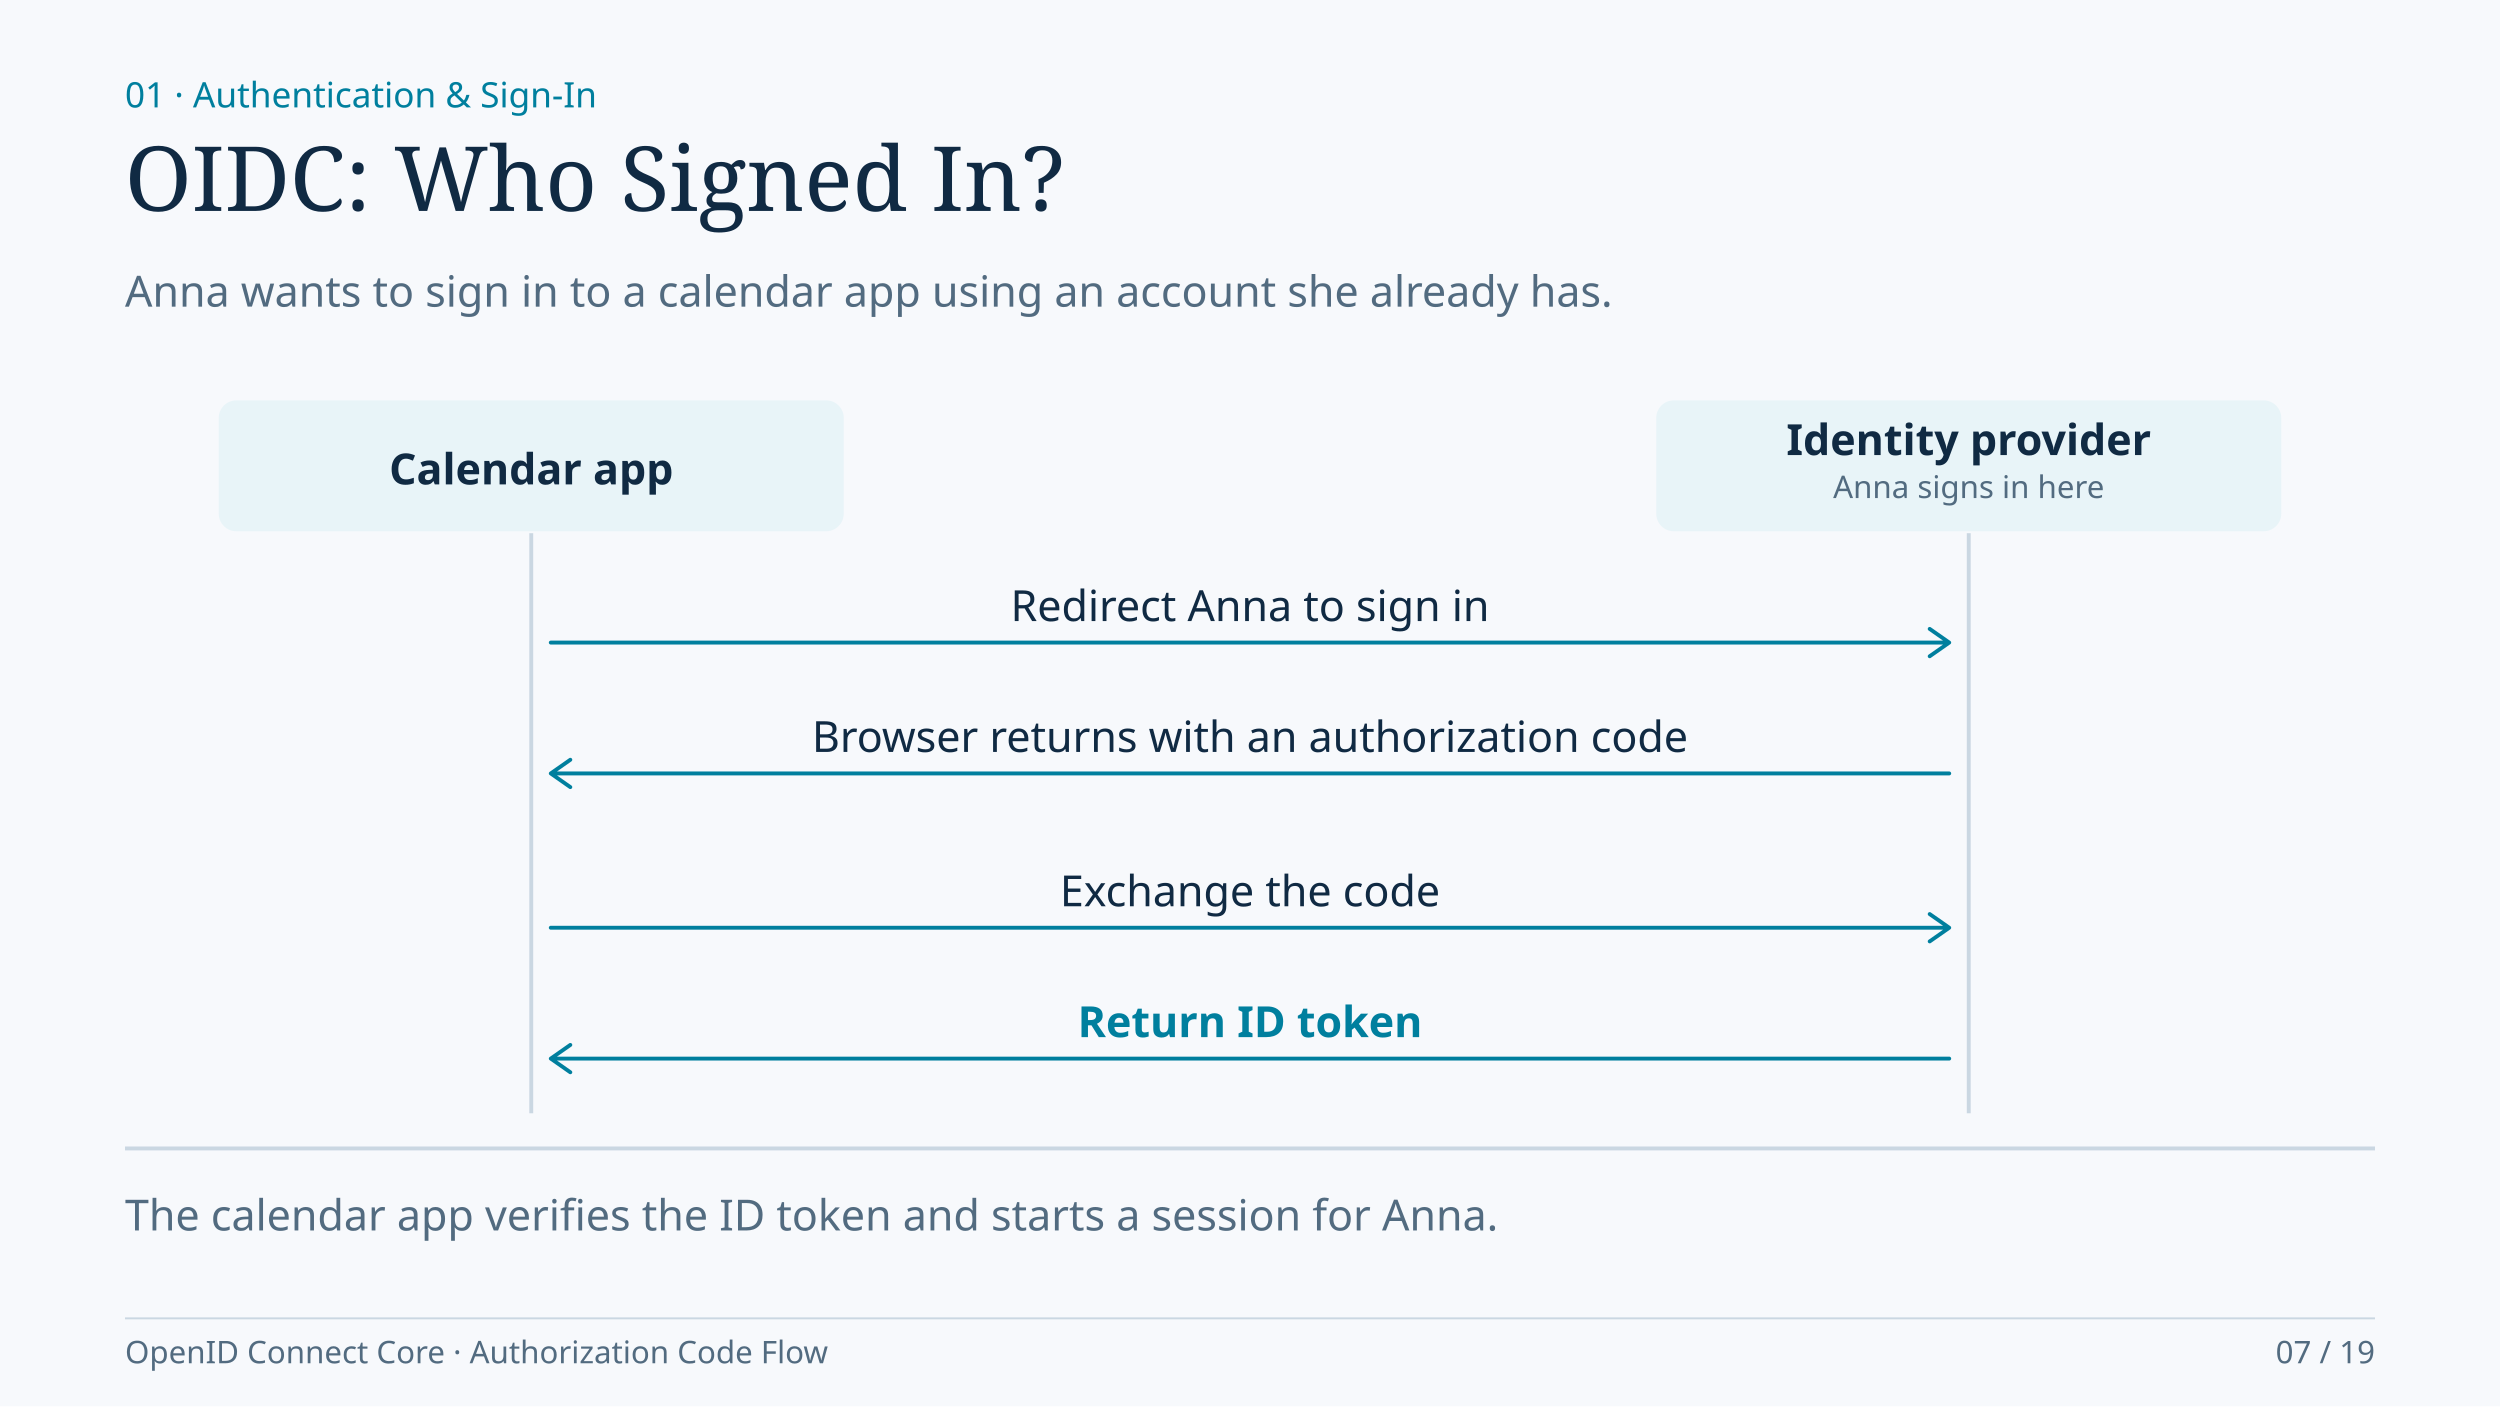
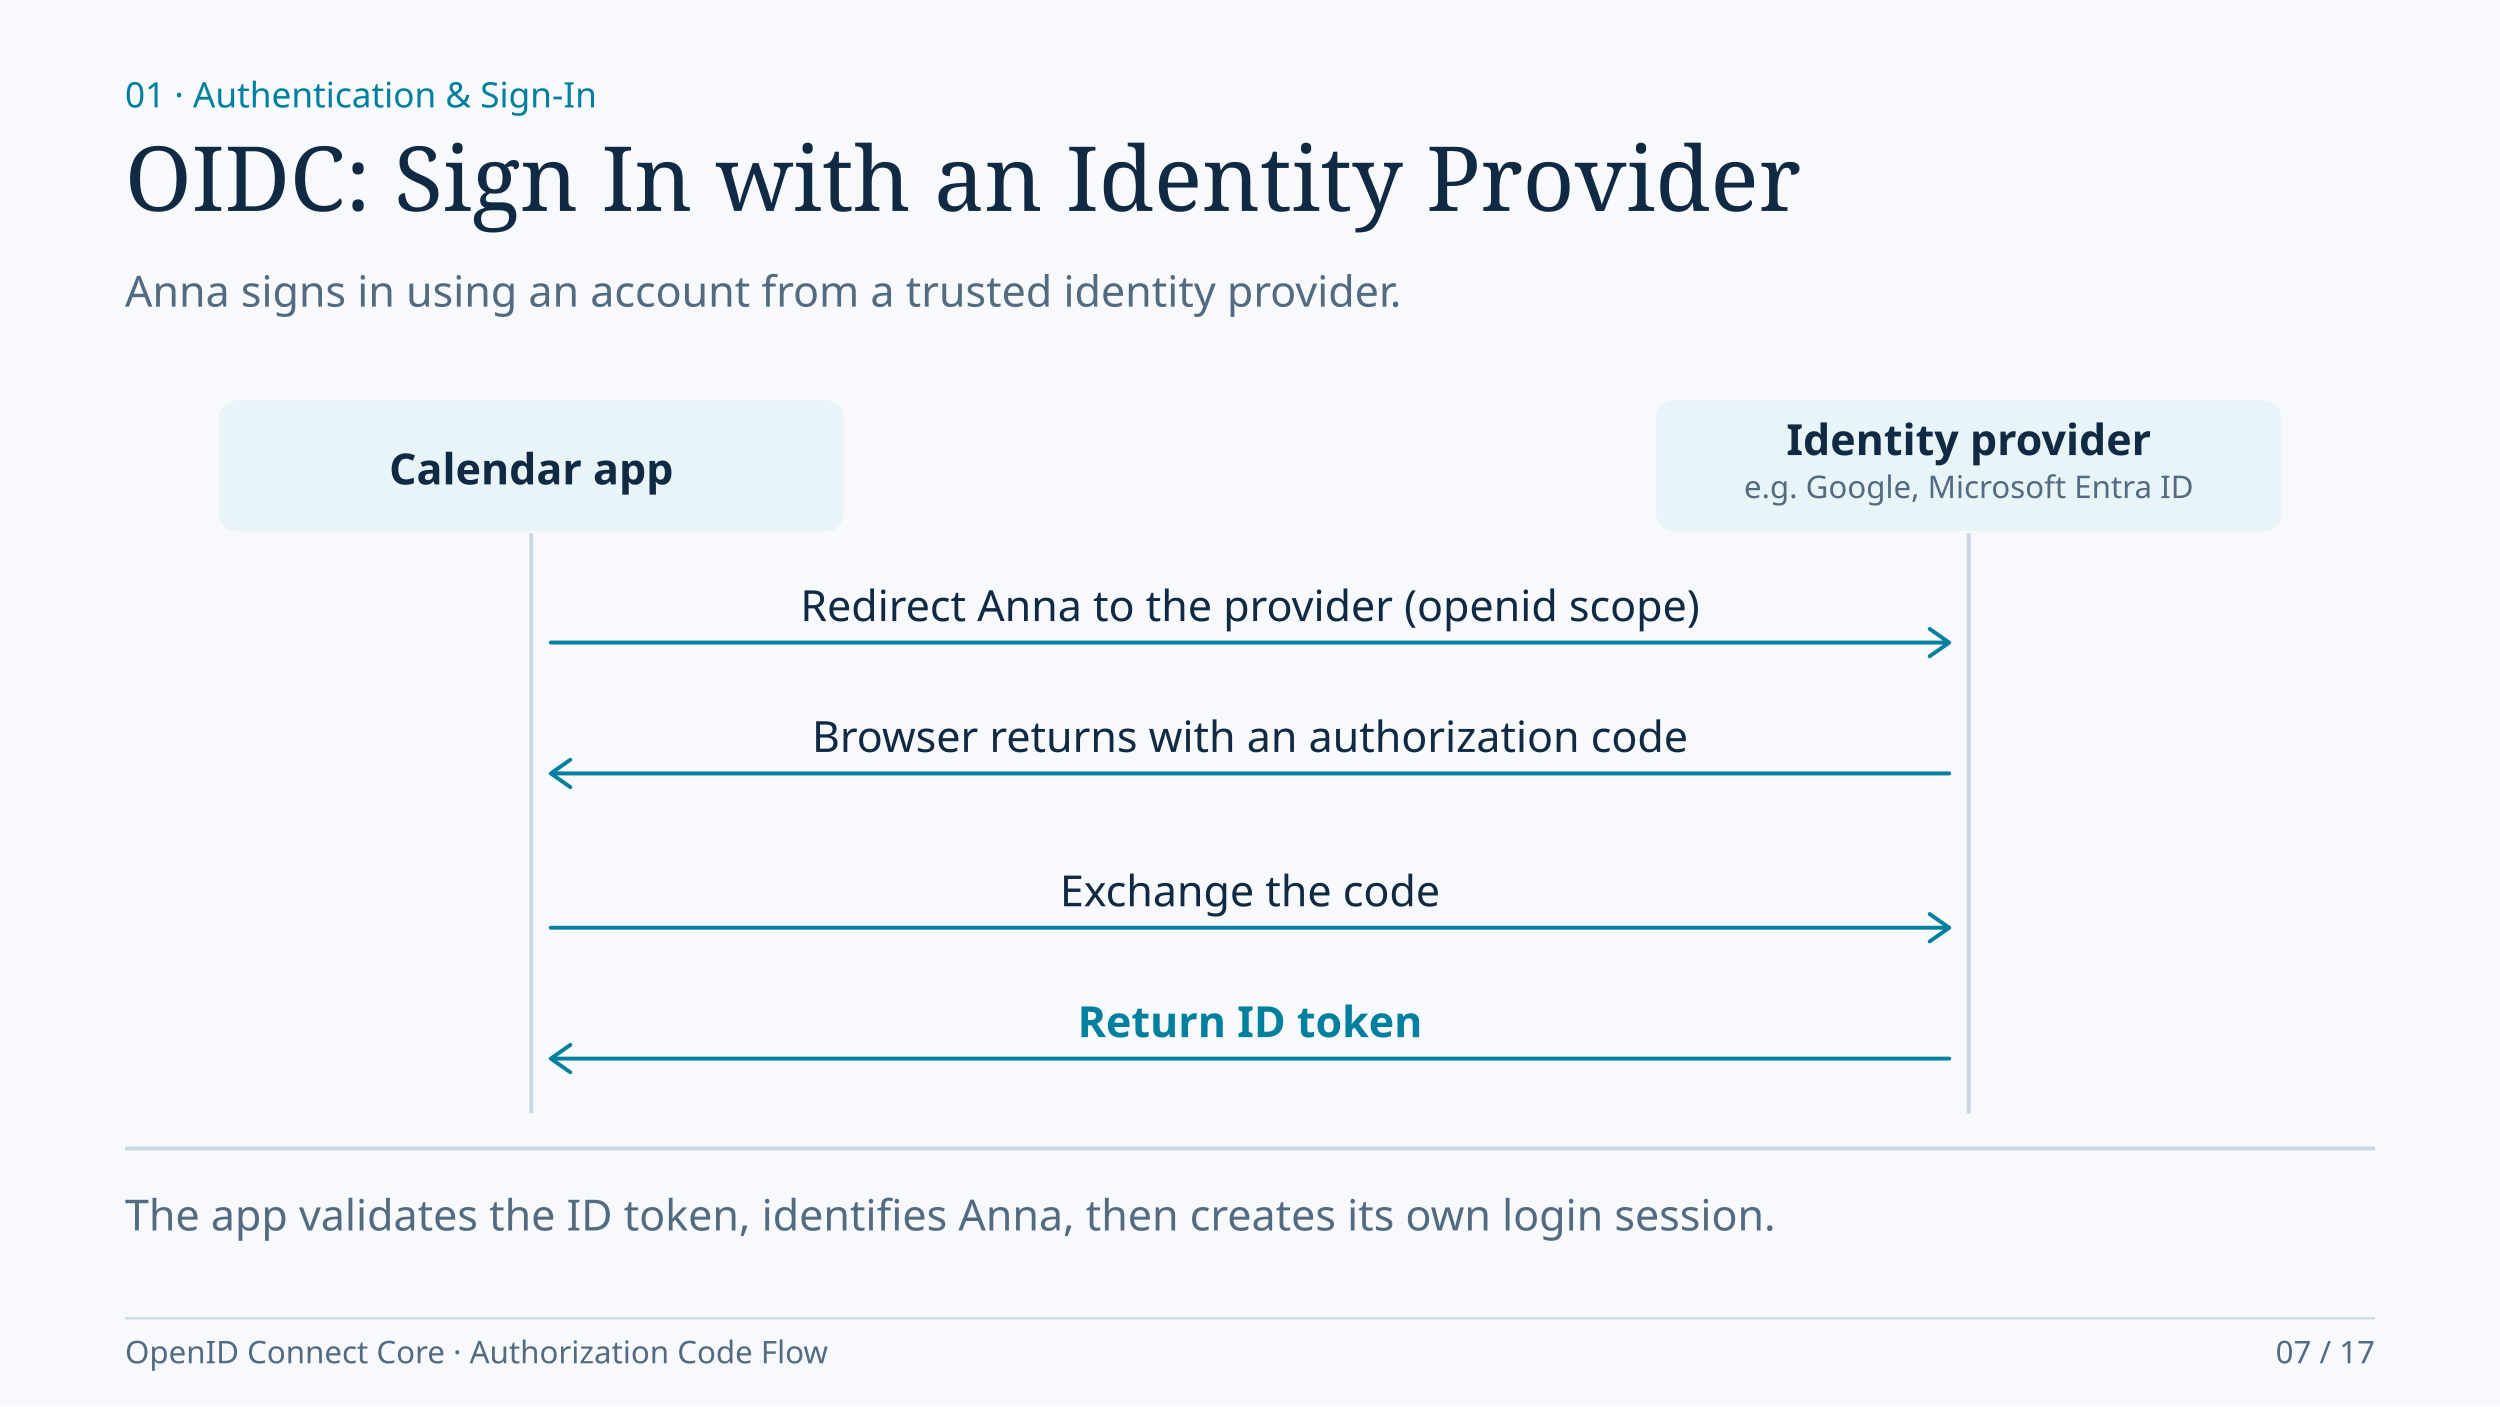
<svg xmlns="http://www.w3.org/2000/svg" viewBox="0 0 1280 720" data-pptx-page-role="content" font-family="Segoe UI, sans-serif">
  <rect id="background" data-pptx-role="background" width="1280" height="720" fill="#F7F9FC" />
  <g id="title" data-pptx-bounds="64 33 1152 148">
    <text id="agenda-section" x="64" y="55" font-size="18" fill="#007F9E">01 · Authentication &amp; Sign-In</text>
-     <text id="slide-title" x="64" y="108" font-size="46" fill="#102A43" font-family="Cambria, serif">OIDC: Who Signed In?</text>
-     <text id="slide-context" x="64" y="157" font-size="22" fill="#526B80">Anna wants to sign in to a calendar app using an account she already has.</text>
+     <text id="slide-title" x="64" y="108" font-size="46" fill="#102A43" font-family="Cambria, serif">OIDC: Sign In with an Identity Provider</text>
+     <text id="slide-context" x="64" y="157" font-size="22" fill="#526B80">Anna signs in using an account from a trusted identity provider.</text>
  </g>
  <g id="main-visual" data-pptx-bounds="64 198 1152 448">
    <rect x="112" y="205" width="320" height="67" rx="9" fill="#E8F4F8" />
    <text x="272" y="248" font-size="22" fill="#102A43" text-anchor="middle" font-weight="700">Calendar app</text>
    <line x1="272" y1="273" x2="272" y2="570" stroke="#CAD7E2" stroke-width="2" />
    <rect x="848" y="205" width="320" height="67" rx="9" fill="#E8F4F8" />
    <text x="1008" y="233" font-size="22" fill="#102A43" text-anchor="middle" font-weight="700">Identity provider</text>
-     <text x="1008" y="255" font-size="16" fill="#526B80" text-anchor="middle">Anna signs in here</text>
+     <text x="1008" y="255" font-size="16" fill="#526B80" text-anchor="middle">e.g. Google, Microsoft Entra ID</text>
    <line x1="1008" y1="273" x2="1008" y2="570" stroke="#CAD7E2" stroke-width="2" />
-     <text x="640" y="318" font-size="22" fill="#102A43" text-anchor="middle">Redirect Anna to sign in</text>
+     <text x="640" y="318" font-size="22" fill="#102A43" text-anchor="middle">Redirect Anna to the provider (openid scope)</text>
    <path d="M 282 329 H 998 M 988 322 L 998 329 L 988 336" fill="none" stroke="#007F9E" stroke-width="2" stroke-linecap="round" stroke-linejoin="round" />
    <text x="640" y="385" font-size="22" fill="#102A43" text-anchor="middle">Browser returns with an authorization code</text>
    <path d="M 998 396 H 282 M 292 389 L 282 396 L 292 403" fill="none" stroke="#007F9E" stroke-width="2" stroke-linecap="round" stroke-linejoin="round" />
    <text x="640" y="464" font-size="22" fill="#102A43" text-anchor="middle">Exchange the code</text>
    <path d="M 282 475 H 998 M 988 468 L 998 475 L 988 482" fill="none" stroke="#007F9E" stroke-width="2" stroke-linecap="round" stroke-linejoin="round" />
    <text x="640" y="531" font-size="22" fill="#007F9E" text-anchor="middle" font-weight="700">Return ID token</text>
    <path d="M 998 542 H 282 M 292 535 L 282 542 L 292 549" fill="none" stroke="#007F9E" stroke-width="2" stroke-linecap="round" stroke-linejoin="round" />
    <line x1="64" y1="588" x2="1216" y2="588" stroke="#CAD7E2" stroke-width="2" />
-     <text x="64" y="630" font-size="22" fill="#526B80">The calendar app verifies the ID token and starts a session for Anna.</text>
+     <text x="64" y="630" font-size="22" fill="#526B80">The app validates the ID token, identifies Anna, then creates its own login session.</text>
  </g>
  <g id="footer" data-pptx-role="footer" data-pptx-bounds="64 670 1152 40">
    <line x1="64" y1="675" x2="1216" y2="675" stroke="#CAD7E2" stroke-width="1" />
    <text x="64" y="698" font-size="16" fill="#526B80">OpenID Connect Core · Authorization Code Flow</text>
-     <text x="1216" y="698" text-anchor="end" font-size="16" fill="#526B80">07 / 19</text>
+     <text x="1216" y="698" text-anchor="end" font-size="16" fill="#526B80">07 / 17</text>
  </g>
</svg>
